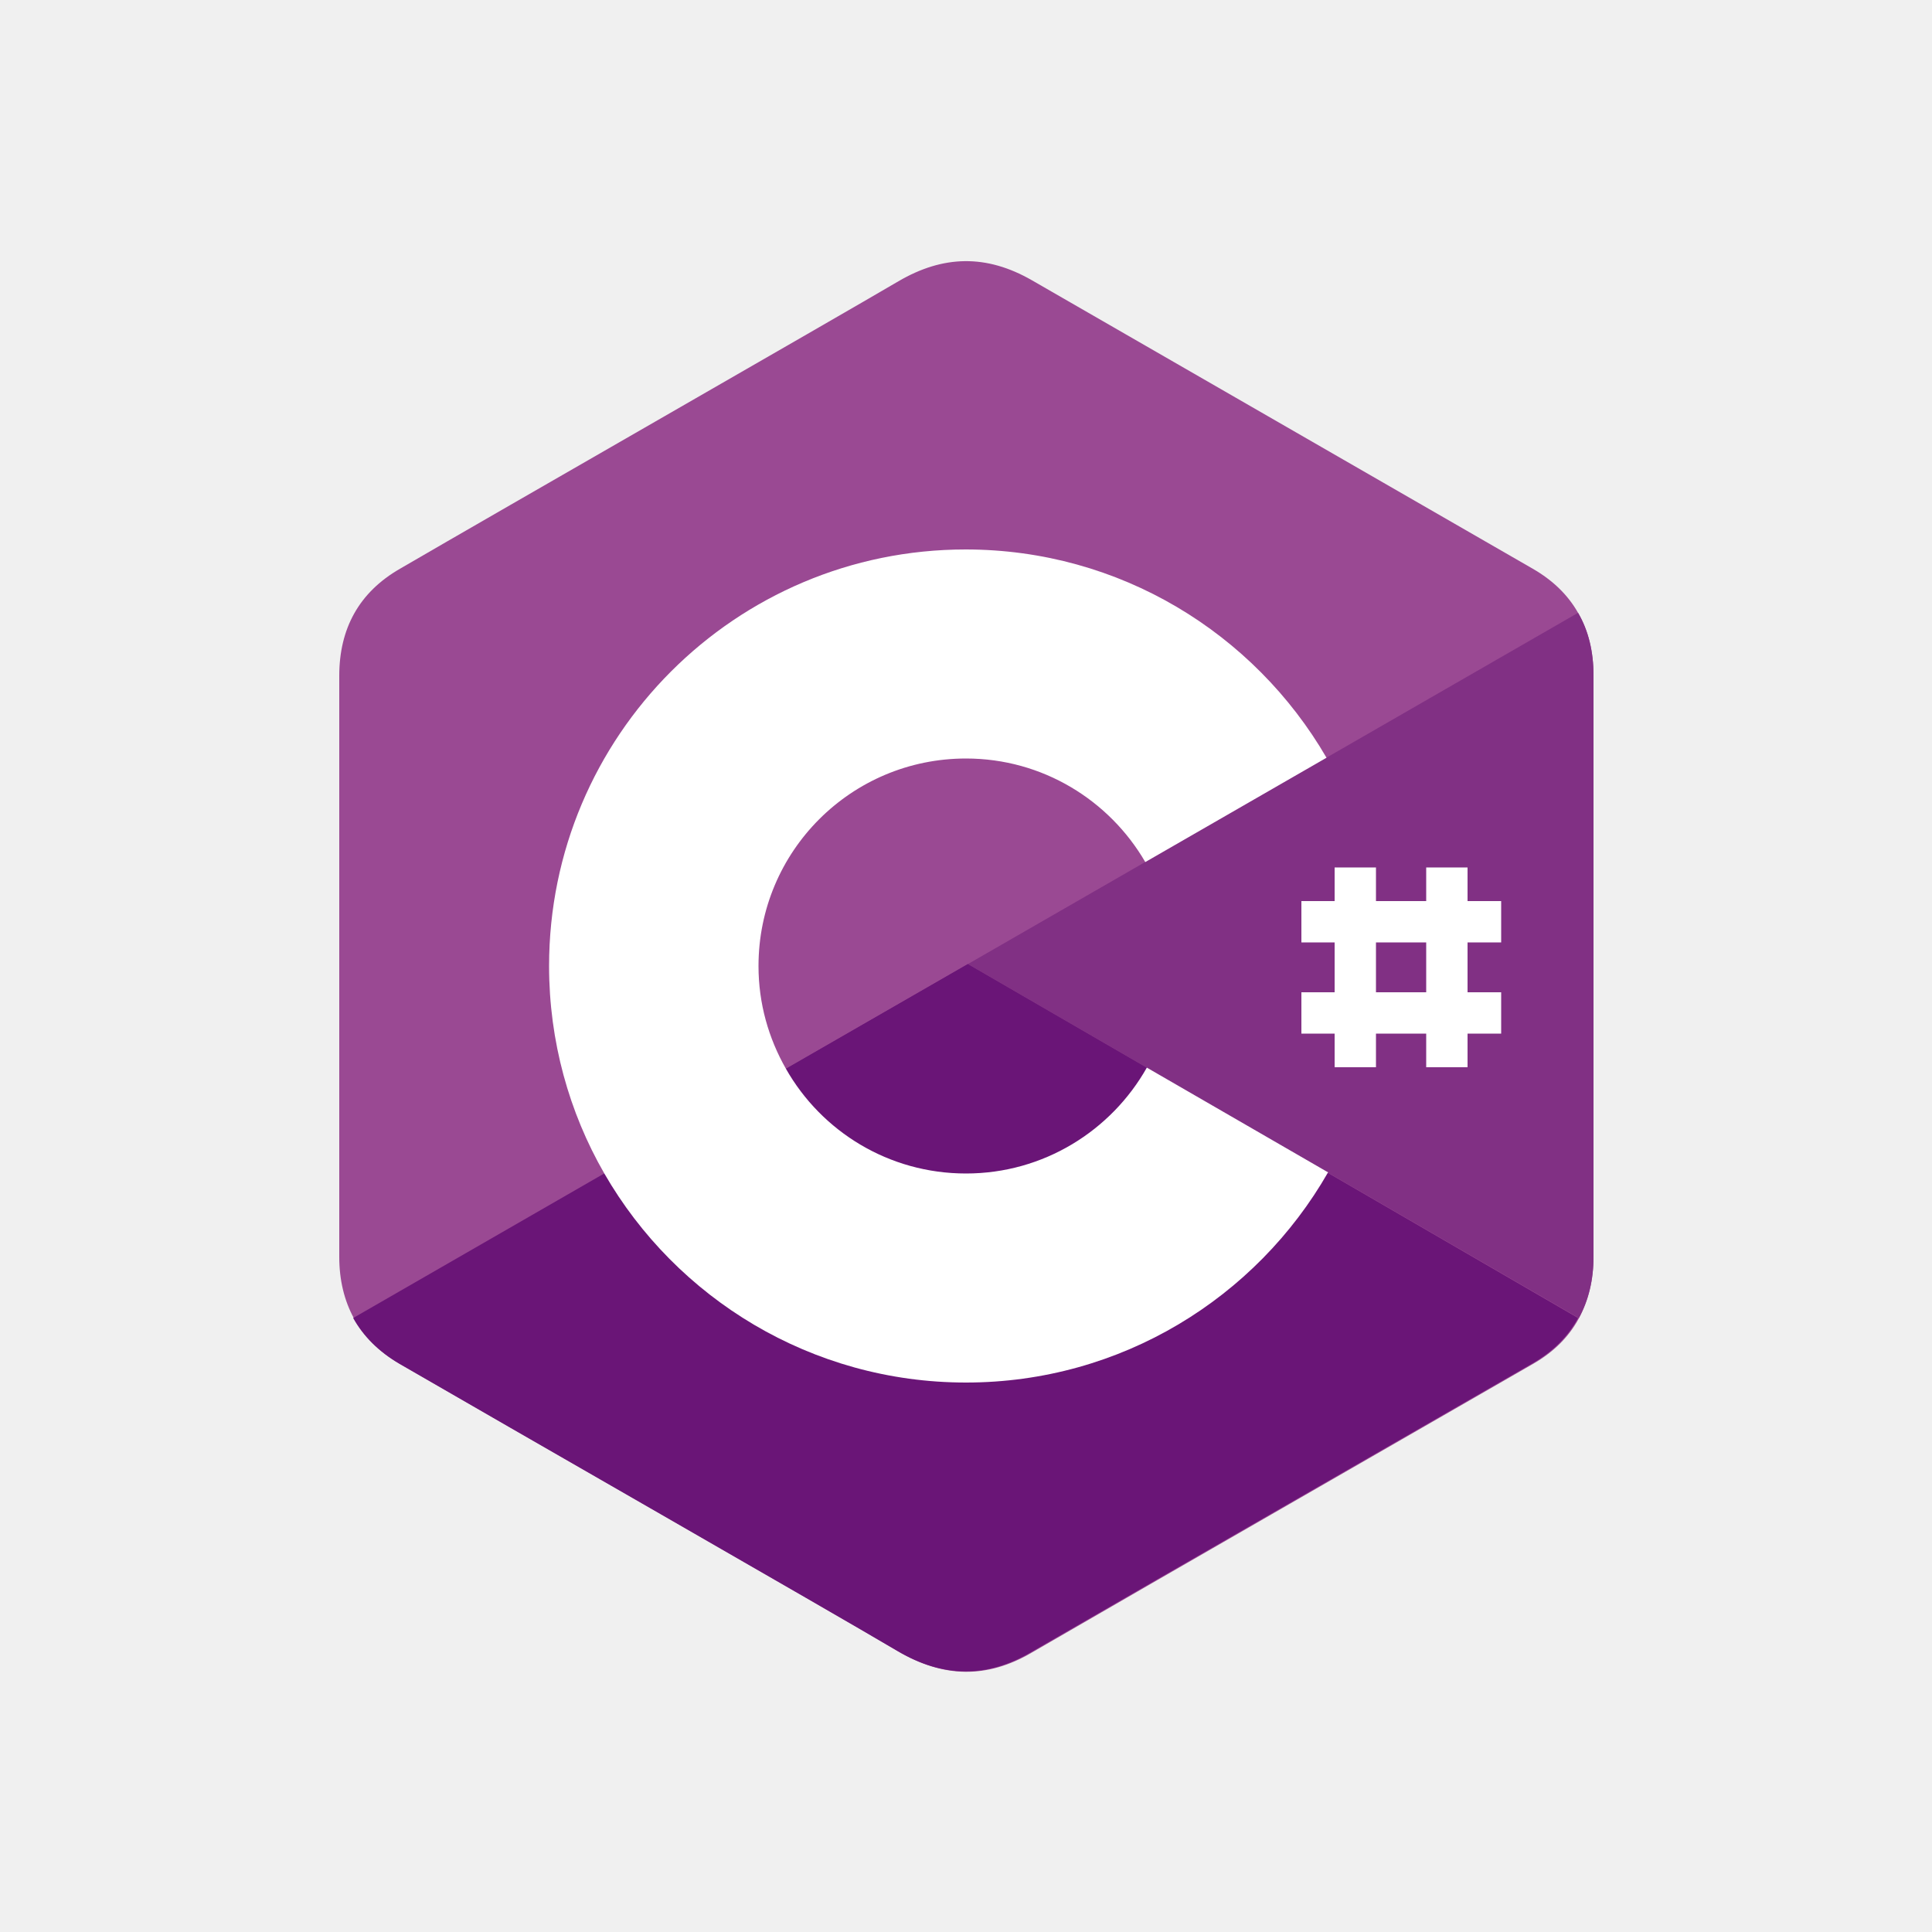
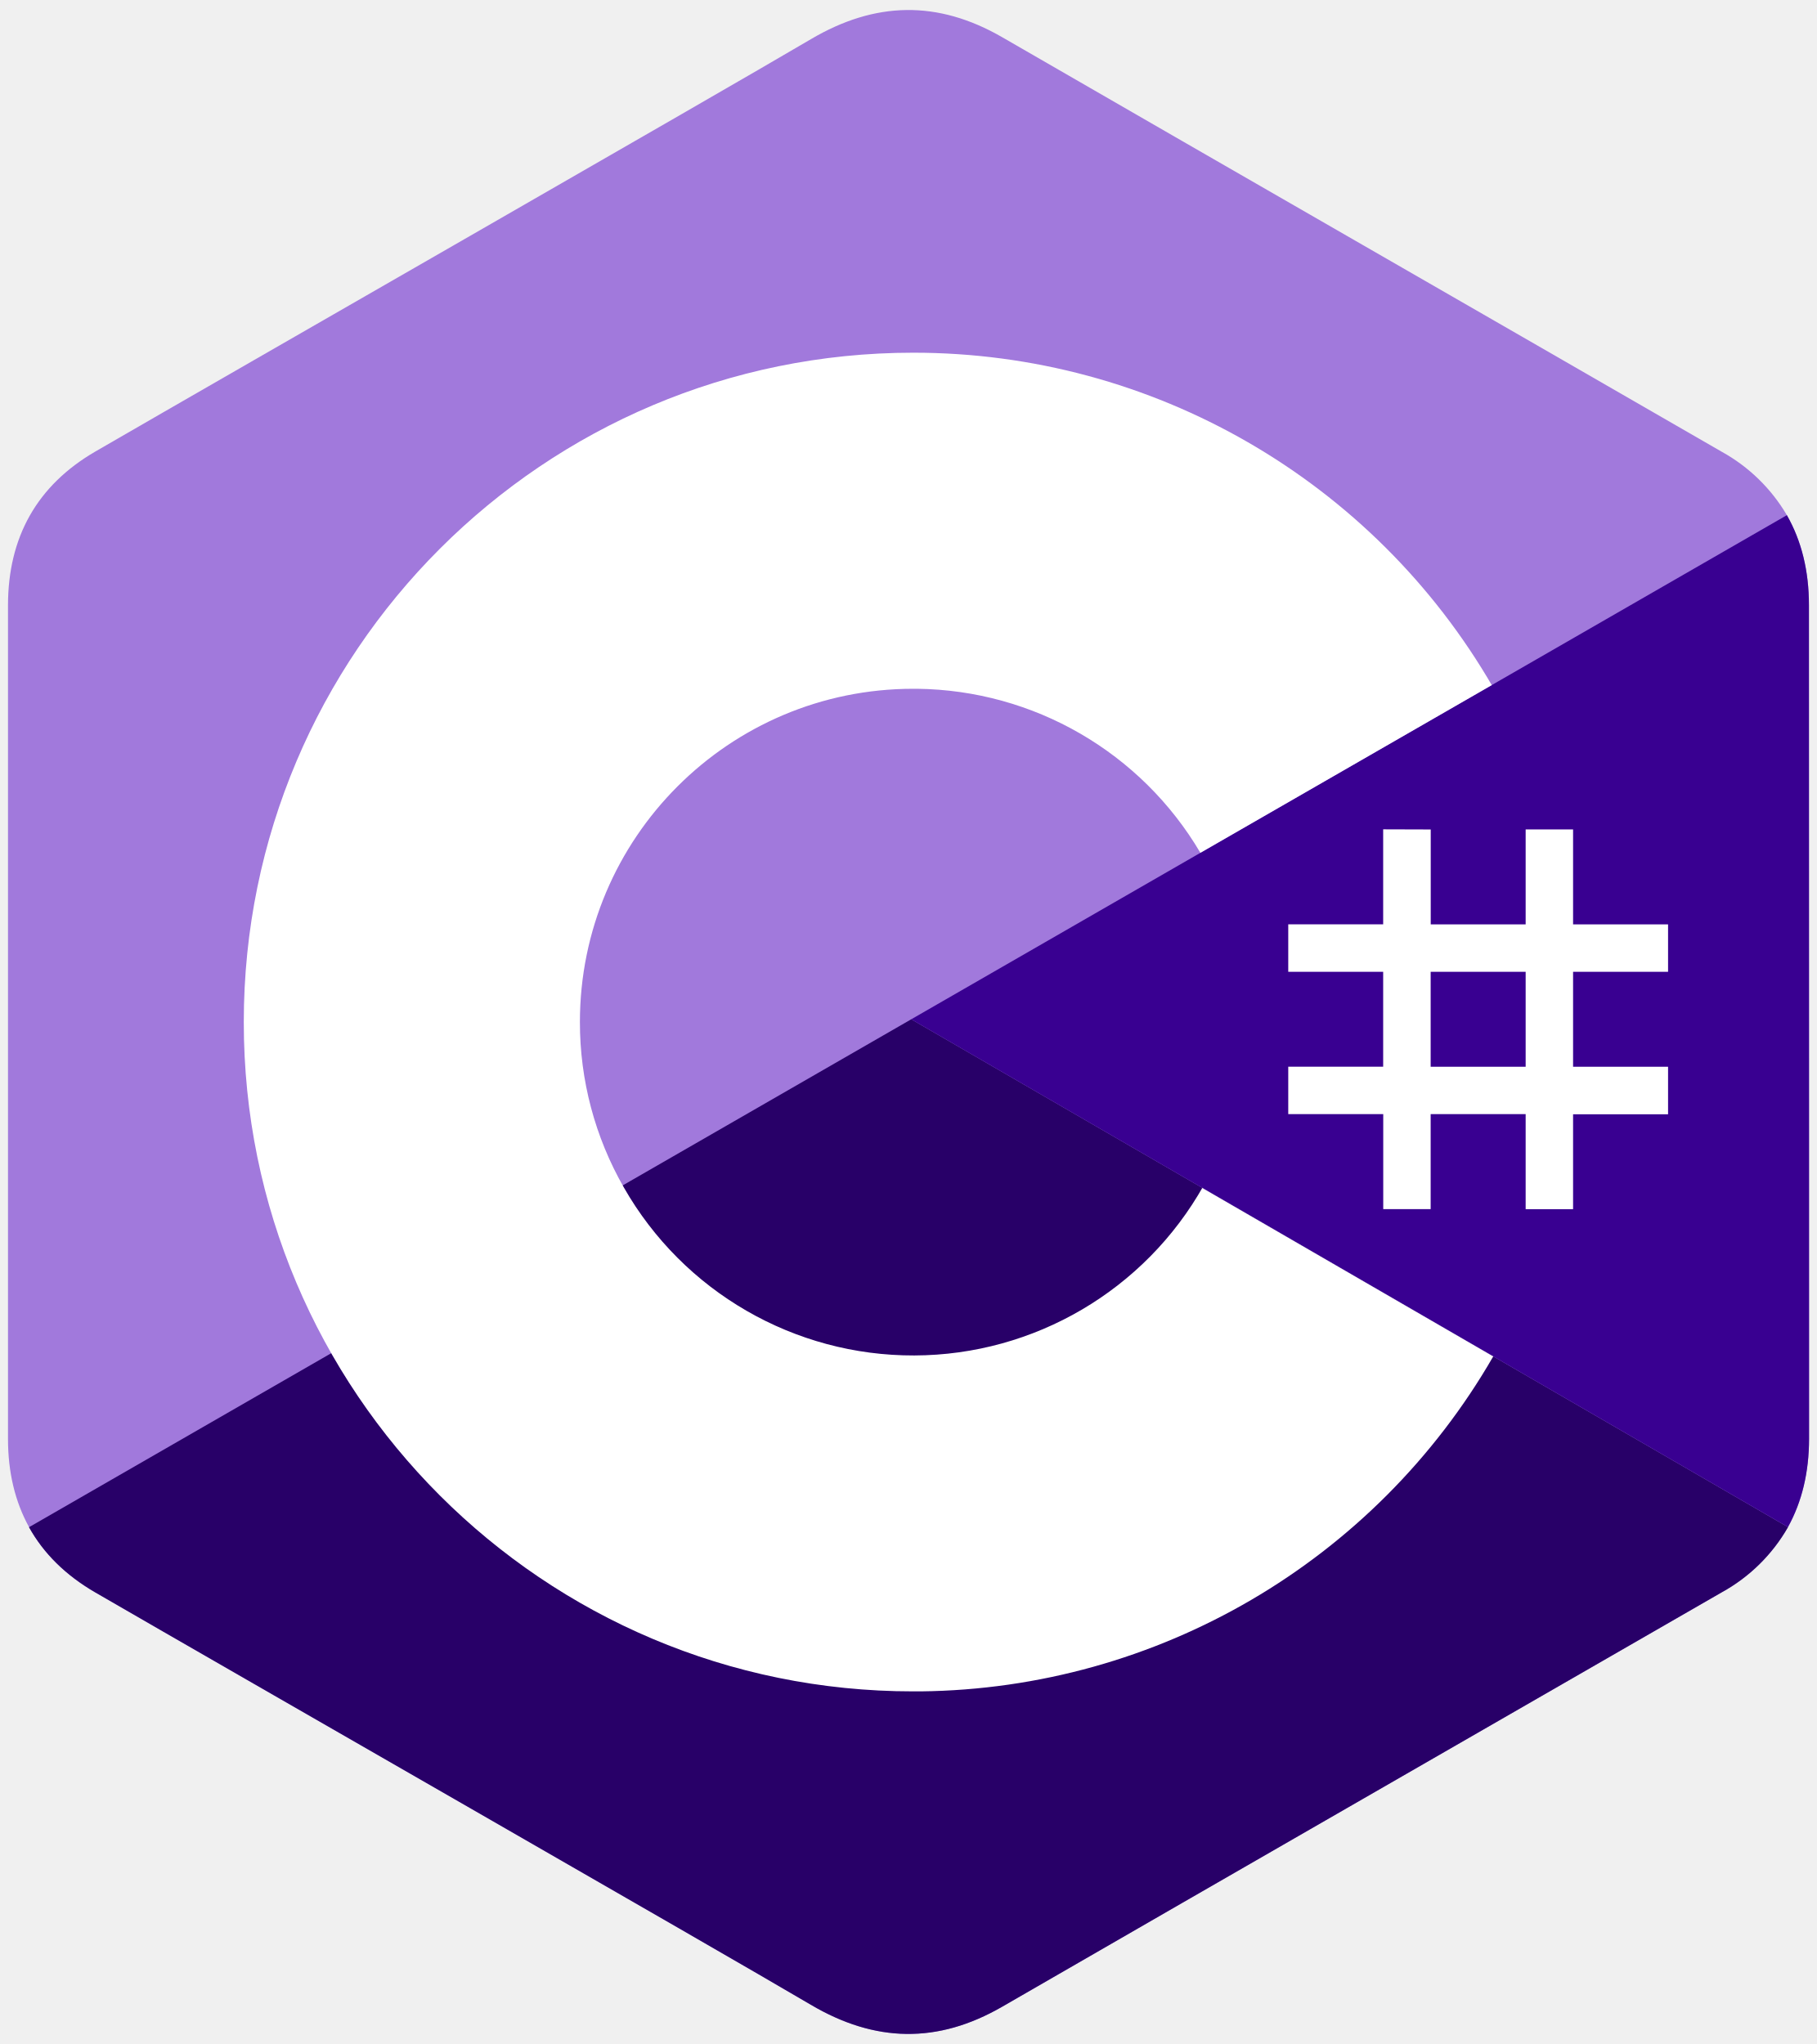
- <svg xmlns="http://www.w3.org/2000/svg" version="1.1" id="Layer_1" x="0px" y="0px" viewBox="0 0 500 500" style="enable-background:new 0 0 500 500;" xml:space="preserve">
-   <style type="text/css">
- 	.st0{fill:#9A4993;}
- 	.st1{fill:#6A1577;}
- 	.st2{fill:#813084;}
- 	.st3{fill:#FFFFFF;}
- </style>
-   <path id="XMLID_3_" class="st0" d="M412.4,174.8c0-6.1-1.3-11.6-4-16.2c-2.6-4.6-6.5-8.4-11.7-11.4c-43.2-24.9-86.5-49.8-129.7-74.7  c-11.7-6.7-22.9-6.5-34.5,0.3c-17.2,10.1-103.4,59.5-129,74.4c-10.6,6.1-15.7,15.5-15.7,27.7c0,50.1,0,100.3,0,150.4  c0,6,1.3,11.3,3.8,15.9c2.6,4.7,6.6,8.7,11.9,11.8c25.7,14.9,111.8,64.2,129,74.4c11.6,6.8,22.9,7.1,34.5,0.3  c43.2-25,86.5-49.8,129.7-74.7c5.4-3.1,9.3-7,11.9-11.8c2.5-4.6,3.8-9.9,3.8-15.9C412.4,325.2,412.4,224.9,412.4,174.8" />
-   <path id="XMLID_4_" class="st1" d="M250.5,249.5L91.4,341.1c2.6,4.7,6.6,8.7,11.9,11.8c25.7,14.9,111.8,64.2,129,74.4  c11.6,6.8,22.9,7.1,34.5,0.3c43.2-25,86.5-49.8,129.7-74.7c5.4-3.1,9.3-7,11.9-11.8L250.5,249.5" />
-   <path id="XMLID_5_" class="st1" d="M203.4,276.6c9.3,16.2,26.7,27.1,46.6,27.1c20.1,0,37.6-11,46.8-27.4l-46.3-26.8L203.4,276.6" />
-   <path id="XMLID_6_" class="st2" d="M412.4,174.8c0-6.1-1.3-11.6-4-16.2l-157.9,90.9l158.1,91.6c2.5-4.6,3.8-9.9,3.8-15.9  C412.4,325.2,412.4,224.9,412.4,174.8" />
-   <path id="XMLID_9_" class="st3" d="M296.8,276.3c-9.2,16.3-26.7,27.4-46.8,27.4c-20,0-37.4-10.9-46.6-27.1  c-4.5-7.9-7.1-16.9-7.1-26.6c0-29.7,24-53.7,53.7-53.7c19.8,0,37.1,10.8,46.4,26.8l46.9-27c-18.7-32.2-53.5-53.9-93.4-53.9  c-59.6,0-107.8,48.3-107.8,107.8c0,19.5,5.2,37.9,14.3,53.7C175,336,210,357.8,250,357.8c40.1,0,75.1-21.9,93.7-54.4L296.8,276.3" />
-   <g id="XMLID_32_">
-     <rect id="XMLID_2_" x="345.4" y="224.5" class="st3" width="10.7" height="51.7" />
-     <rect id="XMLID_30_" x="369.1" y="224.5" class="st3" width="10.7" height="51.7" />
-     <rect id="XMLID_31_" x="336.8" y="233.2" class="st3" width="51.7" height="10.7" />
-     <rect id="XMLID_23_" x="336.8" y="256.8" class="st3" width="51.7" height="10.7" />
+ <svg xmlns="http://www.w3.org/2000/svg" width="2222" height="2500" preserveAspectRatio="xMidYMid" viewBox="0 -1.43 255.58 290.11">
+   <path fill="#a179dc" d="M255.57 84.45c0-4.83-1.04-9.1-3.13-12.76a24.4 24.4 0 0 0-9.24-9C209.17 43.05 175.1 23.5 141.1 3.86c-9.17-5.3-18.06-5.1-27.16.27-13.54 7.98-81.35 46.83-101.55 58.53C4.06 67.5.02 74.87 0 84.44v118.37c0 4.72 1 8.9 2.99 12.51 2.05 3.72 5.17 6.82 9.38 9.26 20.21 11.7 88.02 50.55 101.56 58.53 9.11 5.38 18 5.57 27.17.27 34.02-19.64 68.08-39.2 102.1-58.81a24.33 24.33 0 0 0 9.4-9.25c1.99-3.61 2.98-7.8 2.98-12.52l-.01-118.35" />
+   <path fill="#280068" d="M128.18 143.24 2.98 215.33c2.06 3.7 5.18 6.8 9.4 9.25 20.2 11.7 88.01 50.55 101.55 58.53 9.11 5.38 18 5.57 27.17.27 34.02-19.64 68.08-39.2 102.1-58.81a24.33 24.33 0 0 0 9.4-9.25z" />
+   <path fill="#390091" d="M255.57 84.45c0-4.83-1.04-9.1-3.13-12.76l-124.26 71.55 124.41 72.07c2-3.6 2.99-7.79 3-12.51 0 0 0-78.9-.02-118.35" />
+   <g fill="#fff">
+     <path d="M201.9 116.3v13.47h13.47v-13.48h6.73v13.48h13.48v6.73H222.1v13.48h13.48v6.74H222.1v13.47h-6.73V156.7h-13.48v13.48h-6.73V156.7h-13.48v-6.73h13.47V136.5h-13.47v-6.74h13.47v-13.48zm13.47 20.2h-13.48v13.48h13.48z" />
+     <path d="M128.46 48.63a94.96 94.96 0 0 1 82.26 47.45l-.16-.27-41.35 23.8A47.28 47.28 0 0 0 129 96.33h-.54a47.3 47.3 0 0 0-47.3 47.3 47.08 47.08 0 0 0 6.23 23.47 47.28 47.28 0 0 0 82.29-.27l-.2.35 41.29 23.91a94.97 94.97 0 0 1-81.25 47.54h-1.06a94.96 94.96 0 0 1-95-95 95 95 0 0 1 95-95z" />
  </g>
</svg>
